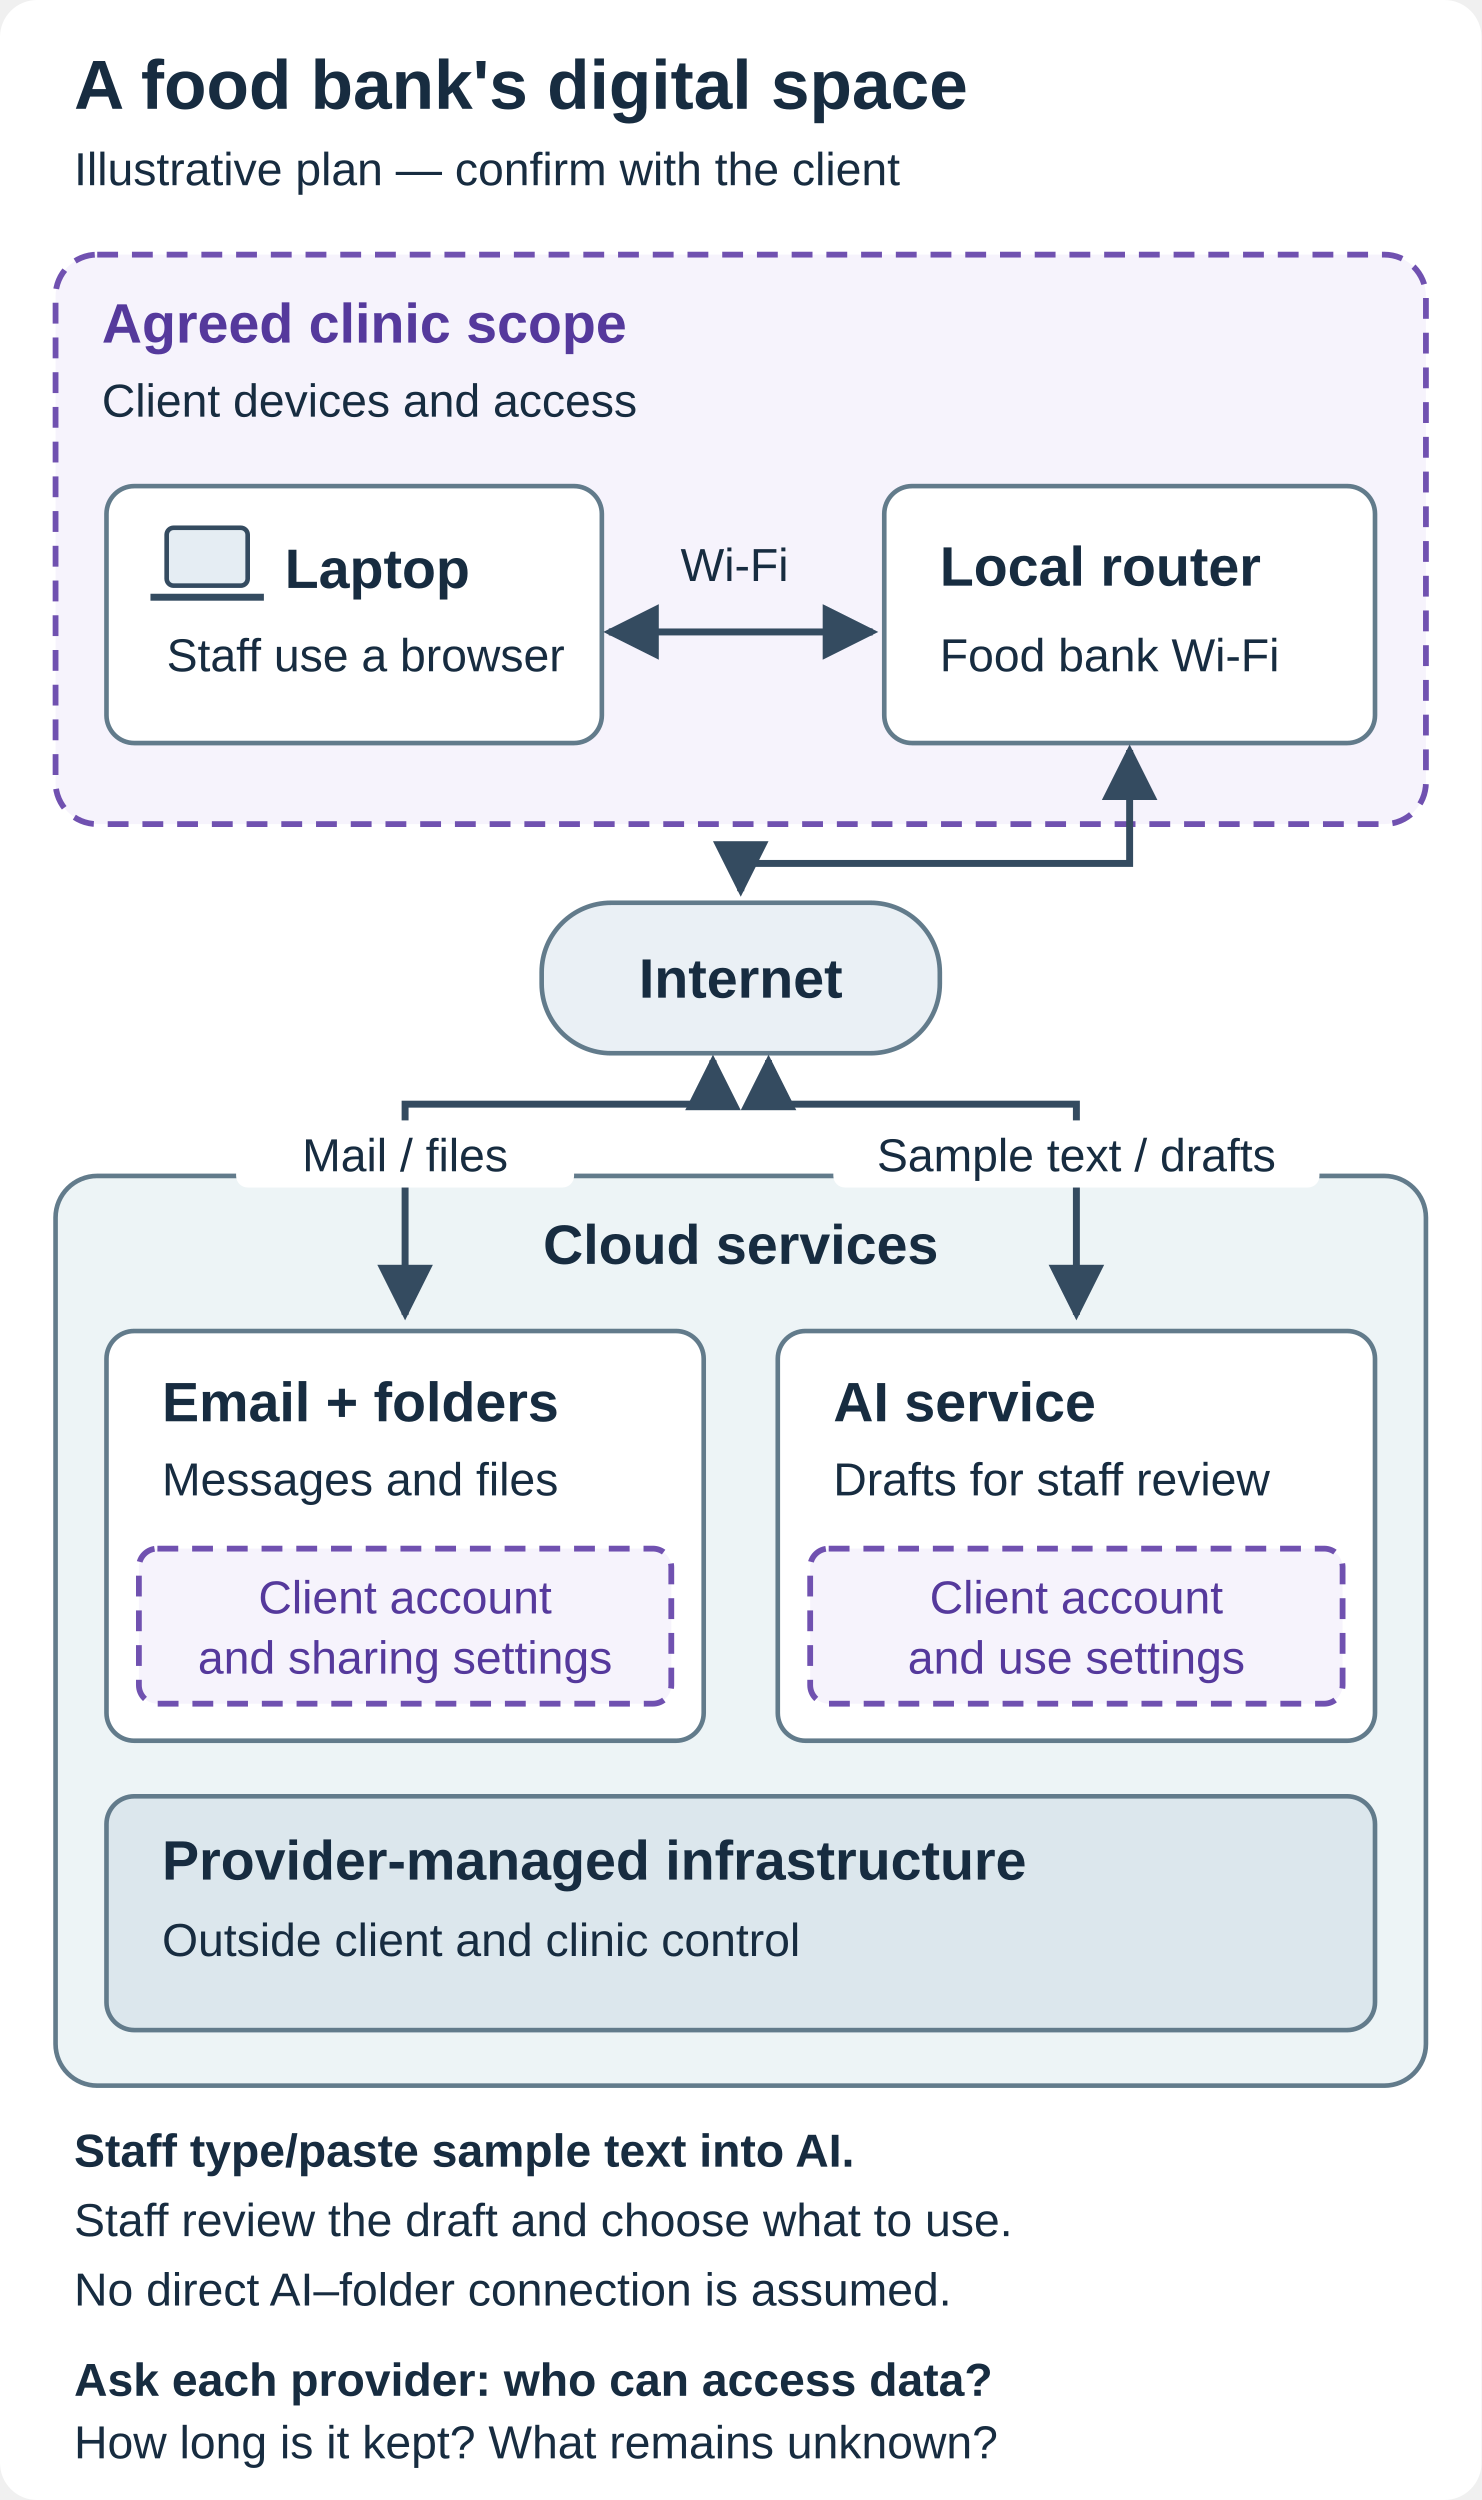
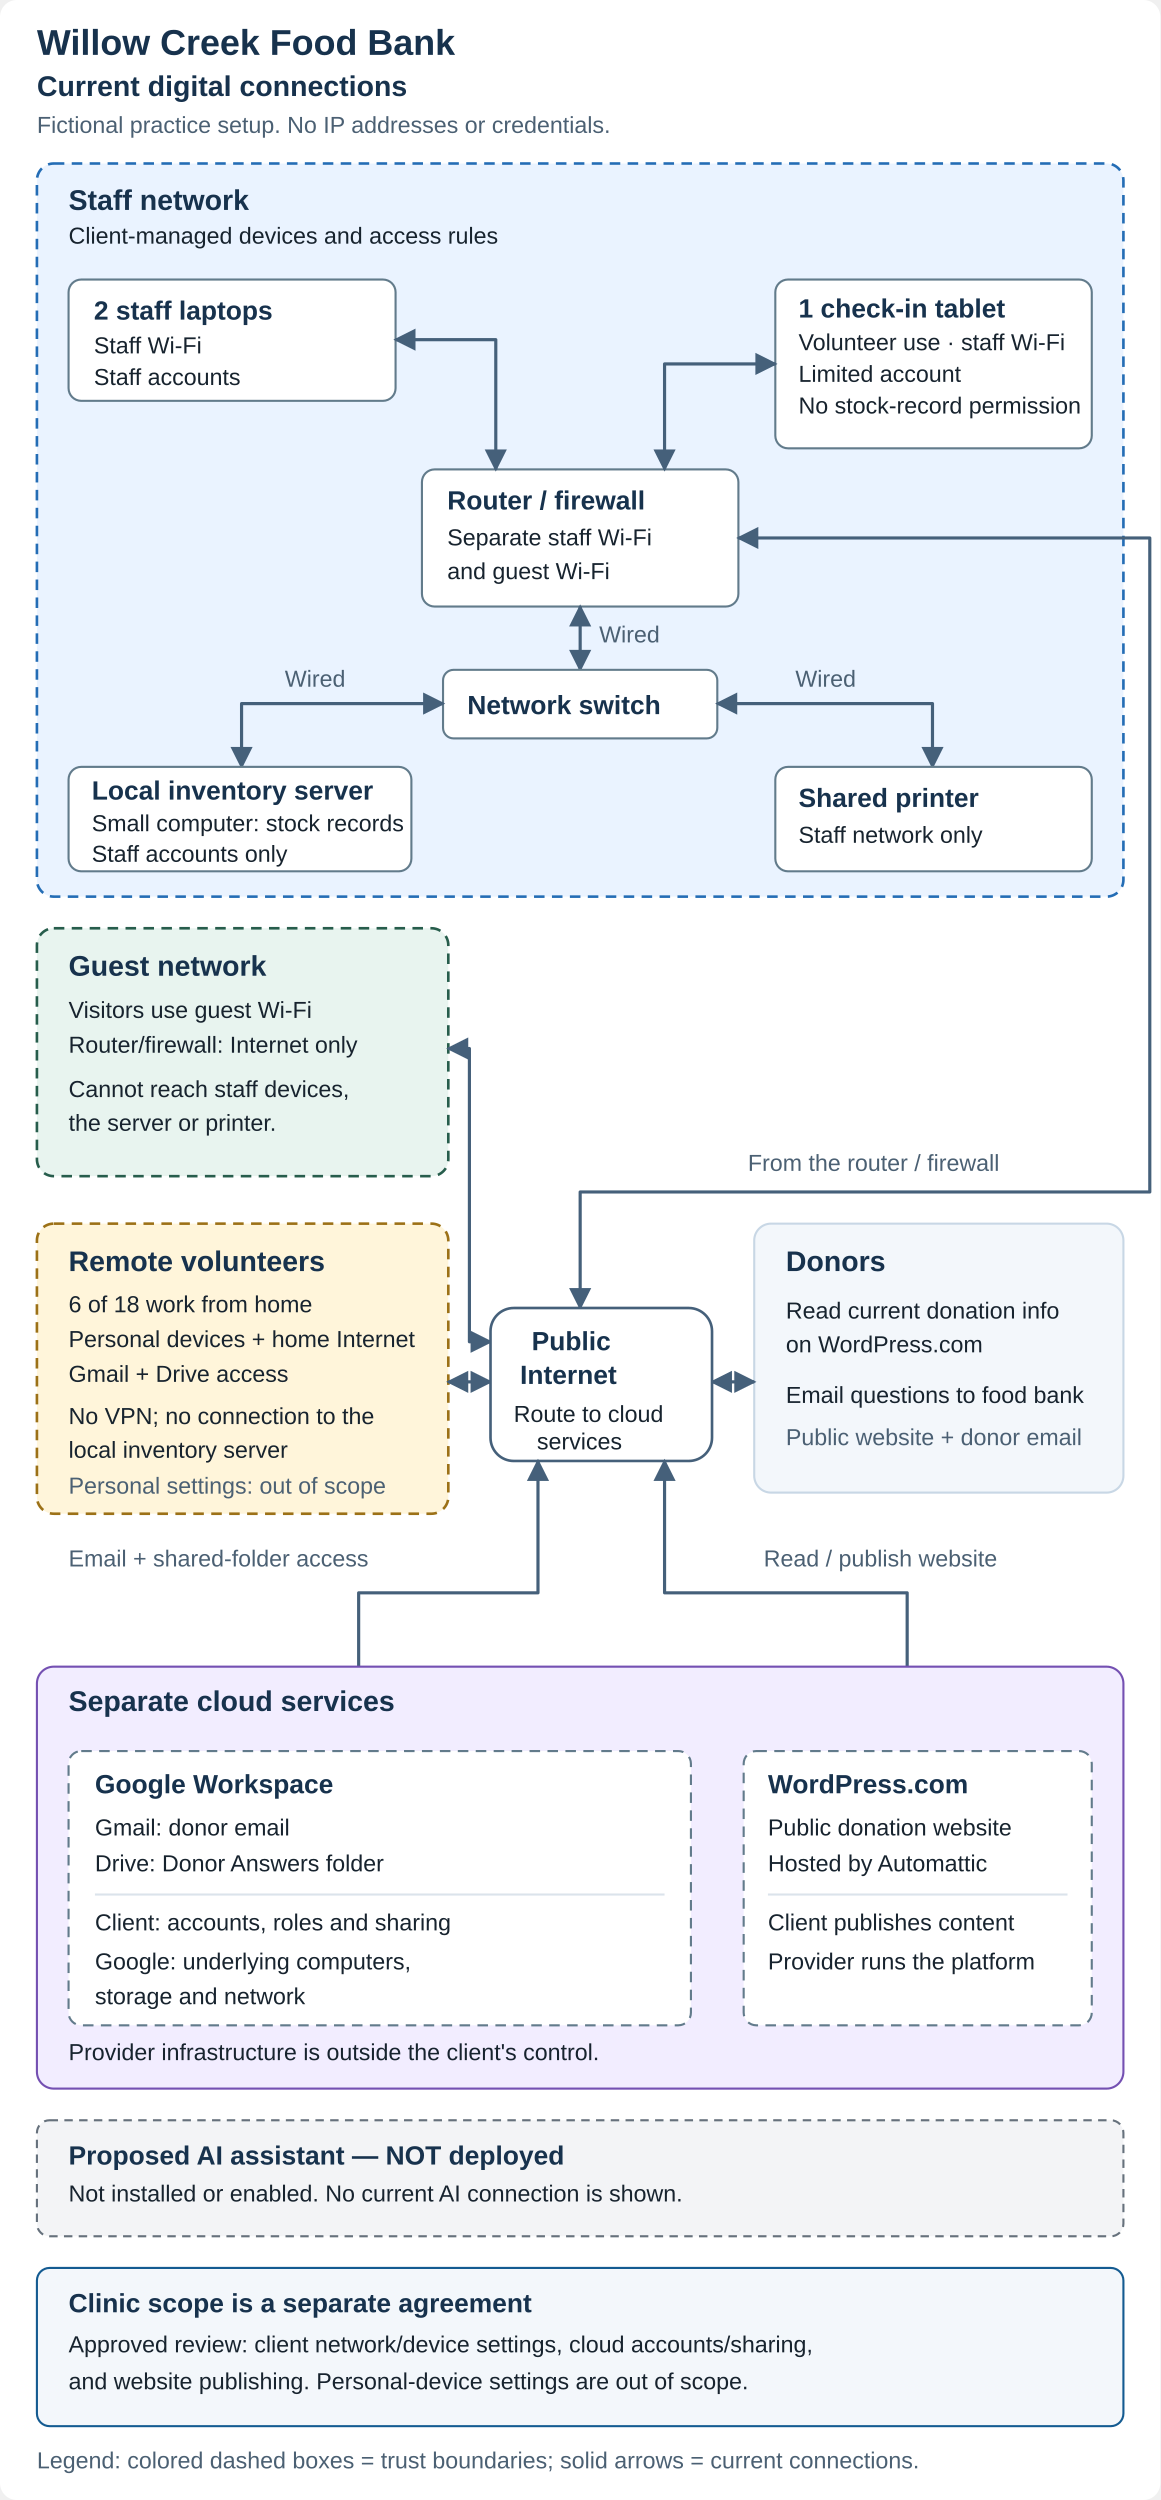
- <svg xmlns="http://www.w3.org/2000/svg" id="food-bank-system-map" width="640" height="1080" viewBox="0 0 640 1080" role="img" aria-labelledby="map-title map-description">
+ <svg xmlns="http://www.w3.org/2000/svg" id="food-bank-system-map" width="1100" height="2370" viewBox="0 0 1100 2370" role="img" aria-labelledby="food-bank-map-title food-bank-map-description">
  <defs>
-     <marker id="map-arrow" viewBox="0 0 10 10" refX="9" refY="5" markerWidth="8" markerHeight="8" orient="auto-start-reverse">
-       <path d="M 0 0 L 10 5 L 0 10 z" fill="#344b60" />
+     <marker id="current-arrow" viewBox="0 0 10 10" refX="9" refY="5" markerWidth="7" markerHeight="7" orient="auto-start-reverse">
+       <path d="M0 0L10 5L0 10Z" fill="#45607a" />
    </marker>
    <style>
-       #food-bank-system-map text { font-family: Arial, Helvetica, sans-serif; fill: #172c40; }
-       #food-bank-system-map .heading { font-size: 30px; font-weight: 700; }
-       #food-bank-system-map .label { font-size: 24px; font-weight: 700; }
-       #food-bank-system-map .small { font-size: 20px; }
-       #food-bank-system-map .scope-text { fill: #55399c; }
-       #food-bank-system-map .scope { fill: #f6f3fc; stroke: #7051b0; stroke-width: 2.5; stroke-dasharray: 9 6; }
-       #food-bank-system-map .connection { fill: none; stroke: #344b60; stroke-width: 3; marker-end: url(#map-arrow); }
-       #food-bank-system-map .exchange { marker-start: url(#map-arrow); }
-       #food-bank-system-map .service { fill: #ffffff; stroke: #627b8b; stroke-width: 2; }
+       #food-bank-system-map text{font-family:Arial,Helvetica,sans-serif;fill:#17232e;font-size:22px}
+       #food-bank-system-map .title{font-size:34px;font-weight:700;fill:#17324d}
+       #food-bank-system-map .zone-title{font-size:27px;font-weight:700;fill:#17324d}
+       #food-bank-system-map .node-title{font-size:25px;font-weight:700;fill:#17324d}
+       #food-bank-system-map .muted{fill:#4b6073}
+       #food-bank-system-map .boundary{stroke-width:2.5;stroke-dasharray:10 7}
+       #food-bank-system-map .node{fill:#fff;stroke:#627b8b;stroke-width:2}
+       #food-bank-system-map .connection{fill:none;stroke:#45607a;stroke-width:3;stroke-linejoin:round;marker-start:url(#current-arrow);marker-end:url(#current-arrow)}
+       #food-bank-system-map .route{fill:none;stroke:#45607a;stroke-width:3;stroke-linejoin:round;marker-start:url(#current-arrow);marker-end:url(#current-arrow)}
    </style>
  </defs>
-   <rect width="640" height="1080" rx="16" fill="#ffffff" />
-   <text x="32" y="47" class="heading">A food bank's digital space</text>
-   <text x="32" y="80" class="small">Illustrative plan — confirm with the client</text>
-   <rect x="24" y="110" width="592" height="246" rx="18" class="scope" />
-   <text x="44" y="148" class="label scope-text">Agreed clinic scope</text>
-   <text x="44" y="180" class="small">Client devices and access</text>
-   <rect x="46" y="210" width="214" height="111" rx="12" class="service" />
-   <rect x="72" y="228" width="35" height="25" rx="3" fill="#e5edf3" stroke="#344b60" stroke-width="2" />
-   <path d="M65 258 H114" fill="none" stroke="#344b60" stroke-width="3" />
-   <text x="123" y="254" class="label">Laptop</text>
-   <text x="72" y="290" class="small">Staff use a browser</text>
-   <rect x="382" y="210" width="212" height="111" rx="12" class="service" />
-   <text x="406" y="253" class="label">Local router</text>
-   <text x="406" y="290" class="small">Food bank Wi-Fi</text>
-   <path d="M263 273 H377" class="connection exchange" aria-label="Two-way Wi-Fi connection" />
-   <text x="294" y="251" class="small">Wi-Fi</text>
-   <rect x="234" y="390" width="172" height="65" rx="30" fill="#eaf0f5" stroke="#627b8b" stroke-width="2" />
-   <text x="320" y="431" class="label" text-anchor="middle">Internet</text>
-   <path d="M488 324 V373 H320 V385" class="connection exchange" aria-label="Two-way internet connection through the router" />
-   <rect x="24" y="508" width="592" height="393" rx="18" fill="#edf4f6" stroke="#627b8b" stroke-width="2" />
-   <text x="320" y="546" class="label" text-anchor="middle">Cloud services</text>
-   <rect x="46" y="575" width="258" height="177" rx="12" class="service" />
-   <text x="70" y="614" class="label">Email + folders</text>
-   <text x="70" y="646" class="small">Messages and files</text>
-   <rect x="60" y="669" width="230" height="67" rx="8" class="scope" />
-   <text x="175" y="697" class="small scope-text" text-anchor="middle">Client account</text>
-   <text x="175" y="723" class="small scope-text" text-anchor="middle">and sharing settings</text>
-   <rect x="336" y="575" width="258" height="177" rx="12" class="service" />
-   <text x="360" y="614" class="label">AI service</text>
-   <text x="360" y="646" class="small">Drafts for staff review</text>
-   <rect x="350" y="669" width="230" height="67" rx="8" class="scope" />
-   <text x="465" y="697" class="small scope-text" text-anchor="middle">Client account</text>
-   <text x="465" y="723" class="small scope-text" text-anchor="middle">and use settings</text>
-   <path d="M308 458 V477 H175 V568" class="connection exchange" aria-label="Mail and file exchange through the internet" />
-   <path d="M332 458 V477 H465 V568" class="connection exchange" aria-label="Staff send sample text and receive AI drafts through the internet" />
-   <rect x="102" y="484" width="146" height="29" rx="5" fill="#ffffff" />
-   <text x="175" y="506" class="small" text-anchor="middle">Mail / files</text>
-   <rect x="360" y="484" width="210" height="29" rx="5" fill="#ffffff" />
-   <text x="465" y="506" class="small" text-anchor="middle">Sample text / drafts</text>
-   <rect x="46" y="776" width="548" height="101" rx="12" fill="#dce7ed" stroke="#627b8b" stroke-width="2" />
-   <text x="70" y="812" class="label">Provider-managed infrastructure</text>
-   <text x="70" y="845" class="small">Outside client and clinic control</text>
-   <text x="32" y="936" class="small" font-weight="700">Staff type/paste sample text into AI.</text>
-   <text x="32" y="966" class="small">Staff review the draft and choose what to use.</text>
-   <text x="32" y="996" class="small">No direct AI–folder connection is assumed.</text>
-   <text x="32" y="1035" class="small" font-weight="700">Ask each provider: who can access data?</text>
-   <text x="32" y="1062" class="small">How long is it kept? What remains unknown?</text>
+   <rect width="1100" height="2370" rx="16" fill="#fff" />
+   <text x="35" y="52" class="title">Willow Creek Food Bank</text>
+   <text x="35" y="91" class="zone-title">Current digital connections</text>
+   <text x="35" y="126" class="muted">Fictional practice setup. No IP addresses or credentials.</text>
+   <rect x="35" y="155" width="1030" height="695" rx="16" fill="#eaf3ff" stroke="#246db5" class="boundary" />
+   <text x="65" y="199" class="zone-title">Staff network</text>
+   <text x="65" y="231">Client-managed devices and access rules</text>
+   <rect x="65" y="265" width="310" height="115" rx="12" class="node" />
+   <text x="89" y="303" class="node-title">2 staff laptops</text>
+   <text x="89" y="335">Staff Wi-Fi</text>
+   <text x="89" y="365">Staff accounts</text>
+   <rect x="735" y="265" width="300" height="160" rx="12" class="node" />
+   <text x="757" y="301" class="node-title">1 check-in tablet</text>
+   <text x="757" y="332">Volunteer use · staff Wi-Fi</text>
+   <text x="757" y="362">Limited account</text>
+   <text x="757" y="392">No stock-record permission</text>
+   <rect x="400" y="445" width="300" height="130" rx="12" class="node" />
+   <text x="424" y="483" class="node-title">Router / firewall</text>
+   <text x="424" y="517">Separate staff Wi-Fi</text>
+   <text x="424" y="549">and guest Wi-Fi</text>
+   <path d="M375 322H470V445" class="connection" />
+   <path d="M735 345H630V445" class="connection" />
+   <path d="M550 575V635" class="connection" />
+   <text x="568" y="609" class="muted">Wired</text>
+   <rect x="420" y="635" width="260" height="65" rx="10" class="node" />
+   <text x="443" y="677" class="node-title">Network switch</text>
+   <path d="M420 667H229V727" class="connection" />
+   <path d="M680 667H884V727" class="connection" />
+   <text x="270" y="651" class="muted">Wired</text>
+   <text x="754" y="651" class="muted">Wired</text>
+   <rect x="65" y="727" width="325" height="99" rx="12" class="node" />
+   <text x="87" y="758" class="node-title">Local inventory server</text>
+   <text x="87" y="788">Small computer: stock records</text>
+   <text x="87" y="817">Staff accounts only</text>
+   <rect x="735" y="727" width="300" height="99" rx="12" class="node" />
+   <text x="757" y="765" class="node-title">Shared printer</text>
+   <text x="757" y="799">Staff network only</text>
+   <path d="M700 510H1090V1130H550V1240" class="route" />
+   <text x="709" y="1110" class="muted">From the router / firewall</text>
+   <rect x="35" y="880" width="390" height="235" rx="16" fill="#e8f4ef" stroke="#275d4c" class="boundary" />
+   <text x="65" y="925" class="zone-title">Guest network</text>
+   <text x="65" y="965">Visitors use guest Wi-Fi</text>
+   <text x="65" y="998">Router/firewall: Internet only</text>
+   <text x="65" y="1040">Cannot reach staff devices,</text>
+   <text x="65" y="1072">the server or printer.</text>
+   <path d="M425 994H445V1272H465" class="route" />
+   <rect x="35" y="1160" width="390" height="275" rx="16" fill="#fff5da" stroke="#9c7117" class="boundary" />
+   <text x="65" y="1205" class="zone-title">Remote volunteers</text>
+   <text x="65" y="1244">6 of 18 work from home</text>
+   <text x="65" y="1277">Personal devices + home Internet</text>
+   <text x="65" y="1310">Gmail + Drive access</text>
+   <text x="65" y="1350">No VPN; no connection to the</text>
+   <text x="65" y="1382">local inventory server</text>
+   <text x="65" y="1416" class="muted">Personal settings: out of scope</text>
+   <path d="M425 1310H465" class="route" />
+   <rect x="715" y="1160" width="350" height="255" rx="16" fill="#f3f7fb" stroke="#c8d7e5" stroke-width="2" />
+   <text x="745" y="1205" class="zone-title">Donors</text>
+   <text x="745" y="1250">Read current donation info</text>
+   <text x="745" y="1282">on WordPress.com</text>
+   <text x="745" y="1330">Email questions to food bank</text>
+   <text x="745" y="1370" class="muted">Public website + donor email</text>
+   <path d="M715 1310H675" class="route" />
+   <rect x="465" y="1240" width="210" height="145" rx="22" fill="#fff" stroke="#45607a" stroke-width="2.5" />
+   <text x="504" y="1280" class="node-title">Public</text>
+   <text x="493" y="1312" class="node-title">Internet</text>
+   <text x="487" y="1348">Route to cloud</text>
+   <text x="509" y="1374">services</text>
+   <path d="M510 1385V1510H340V1660" class="route" />
+   <path d="M630 1385V1510H860V1660" class="route" />
+   <text x="65" y="1485" class="muted">Email + shared-folder access</text>
+   <text x="724" y="1485" class="muted">Read / publish website</text>
+   <rect x="35" y="1580" width="1030" height="400" rx="16" fill="#f2edff" stroke="#7450b2" stroke-width="2" />
+   <text x="65" y="1622" class="zone-title">Separate cloud services</text>
+   <rect x="65" y="1660" width="590" height="260" rx="12" class="node boundary" />
+   <text x="90" y="1700" class="node-title">Google Workspace</text>
+   <text x="90" y="1740">Gmail: donor email</text>
+   <text x="90" y="1774">Drive: Donor Answers folder</text>
+   <path d="M90 1796H630" stroke="#dbe3eb" stroke-width="2" />
+   <text x="90" y="1830">Client: accounts, roles and sharing</text>
+   <text x="90" y="1867">Google: underlying computers,</text>
+   <text x="90" y="1900">storage and network</text>
+   <rect x="705" y="1660" width="330" height="260" rx="12" class="node boundary" />
+   <text x="728" y="1700" class="node-title">WordPress.com</text>
+   <text x="728" y="1740">Public donation website</text>
+   <text x="728" y="1774">Hosted by Automattic</text>
+   <path d="M728 1796H1012" stroke="#dbe3eb" stroke-width="2" />
+   <text x="728" y="1830">Client publishes content</text>
+   <text x="728" y="1867">Provider runs the platform</text>
+   <text x="65" y="1953">Provider infrastructure is outside the client's control.</text>
+   <rect x="35" y="2010" width="1030" height="110" rx="12" fill="#f3f4f6" stroke="#66717c" stroke-width="2" stroke-dasharray="8 6" />
+   <text x="65" y="2052" class="node-title">Proposed AI assistant — NOT deployed</text>
+   <text x="65" y="2087">Not installed or enabled. No current AI connection is shown.</text>
+   <rect x="35" y="2150" width="1030" height="150" rx="12" fill="#f3f7fb" stroke="#145b91" stroke-width="2" />
+   <text x="65" y="2192" class="node-title">Clinic scope is a separate agreement</text>
+   <text x="65" y="2230">Approved review: client network/device settings, cloud accounts/sharing,</text>
+   <text x="65" y="2265">and website publishing. Personal-device settings are out of scope.</text>
+   <text x="35" y="2340" class="muted">Legend: colored dashed boxes = trust boundaries; solid arrows = current connections.</text>
</svg>
